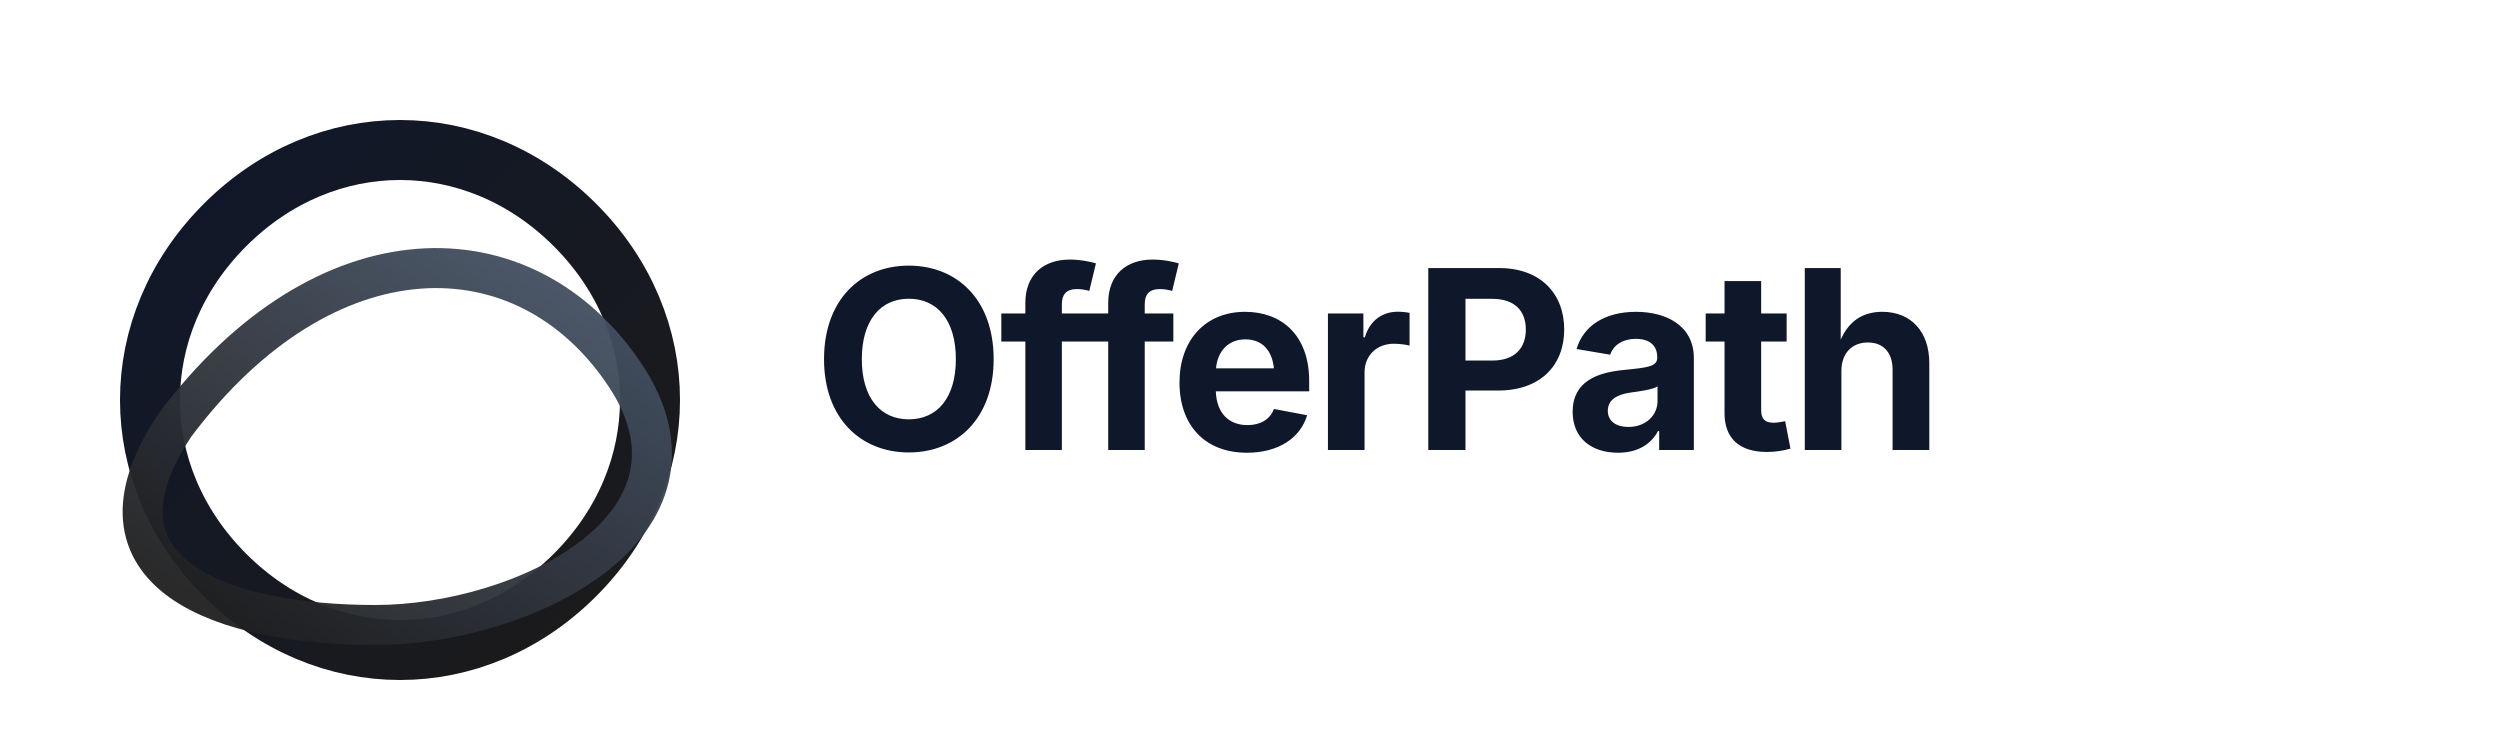
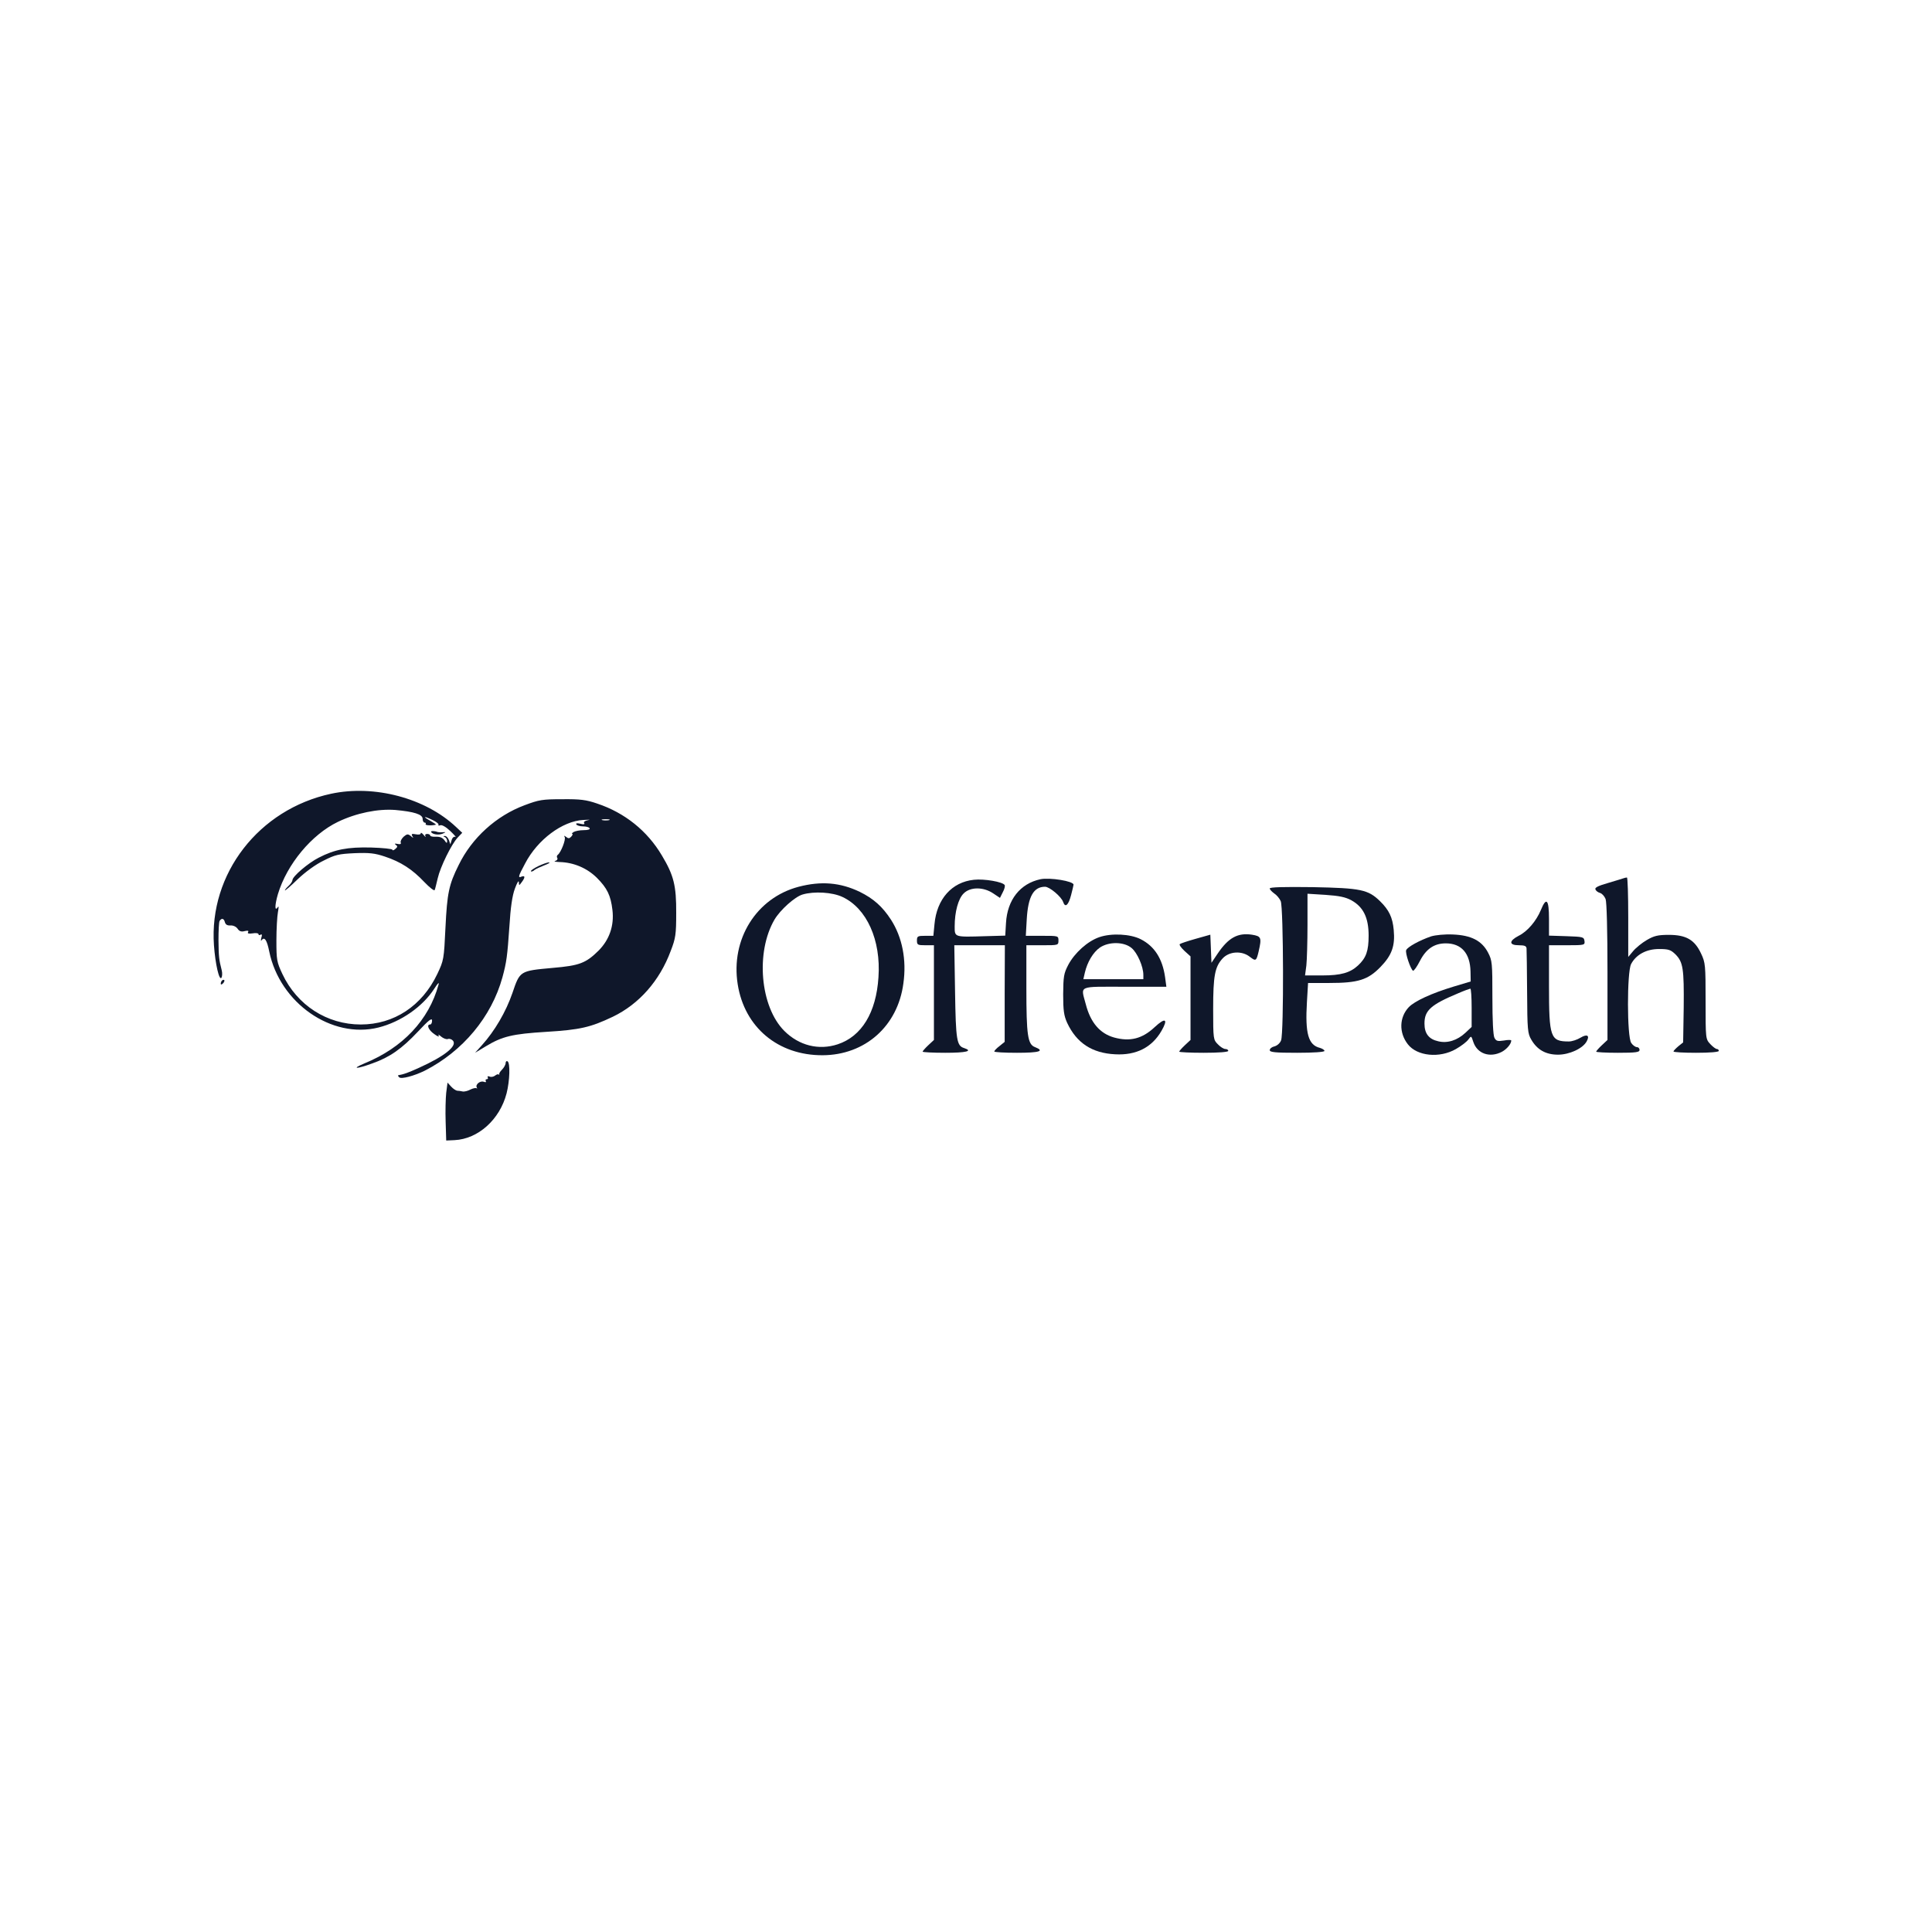
- <svg xmlns="http://www.w3.org/2000/svg" viewBox="0 0 400 120" role="img" aria-label="OfferPath">
-   <defs>
-     <linearGradient id="rc1h" x1="0%" y1="0%" x2="100%" y2="100%">
-       <stop offset="0%" stop-color="#0F172A" />
-       <stop offset="100%" stop-color="#1C1B1A" />
-     </linearGradient>
-     <linearGradient id="rc2h" x1="0%" y1="100%" x2="100%" y2="0%">
-       <stop offset="0%" stop-color="#1C1B1A" />
-       <stop offset="100%" stop-color="#475569" />
-     </linearGradient>
-   </defs>
-   <g transform="translate(60, 60) scale(0.8)">
-     <path d="M-30,-30 C-10,-50 20,-50 40,-30 C60,-10 60,20 40,40 C20,60 -10,60 -30,40 C-50,20 -50,-10 -30,-30 Z" fill="none" stroke="url(#rc1h)" stroke-width="12" stroke-linecap="round" />
-     <path d="M-40,10 C-10,-30 30,-30 50,0 C70,30 30,50 0,50 C-30,50 -60,40 -40,10 Z" fill="none" stroke="url(#rc2h)" stroke-width="8" stroke-linecap="round" opacity="0.95" />
+ <svg xmlns="http://www.w3.org/2000/svg" version="1.0" viewBox="0 0 1024 1024" preserveAspectRatio="xMidYMid meet">
+   <g transform="translate(0,1024) scale(0.1,-0.1)" fill="#0F172A" stroke="none">
+     <path d="M1755 6033 c-383 -82 -648 -424 -621 -803 7 -99 28 -191 40 -172 4 7 5 25 1 40 -14 55 -16 69 -17 158 0 50 2 96 6 103 11 17 23 13 28 -7 4 -13 13 -18 29 -17 14 1 30 -6 38 -17 9 -14 20 -18 38 -13 17 4 22 2 18 -5 -5 -8 3 -10 24 -7 17 3 31 1 31 -4 0 -6 5 -7 11 -3 8 4 9 -1 4 -17 -3 -14 -3 -19 2 -12 15 20 28 0 40 -60 56 -273 331 -465 579 -403 119 30 234 110 296 206 19 30 27 37 22 20 -51 -186 -189 -333 -392 -416 -74 -31 -42 -31 42 0 93 33 155 77 241 168 57 61 75 75 75 59 0 -12 -4 -21 -10 -21 -21 0 -9 -30 22 -51 17 -13 28 -16 23 -8 -5 8 1 6 13 -5 12 -10 28 -16 36 -13 8 3 20 -1 27 -9 23 -28 -44 -82 -179 -143 -62 -28 -82 -35 -111 -40 -3 -1 -1 -5 5 -11 11 -11 80 8 135 35 202 103 354 285 412 495 22 81 26 112 37 271 6 98 15 162 29 199 11 30 20 46 21 35 1 -20 1 -20 15 -1 19 25 19 37 0 30 -21 -9 -19 0 18 69 66 127 198 225 308 231 30 2 42 2 26 -1 -16 -3 -25 -9 -21 -15 5 -7 -2 -9 -20 -4 -18 4 -25 3 -21 -4 3 -5 19 -10 35 -10 16 0 32 -4 35 -10 4 -6 -9 -10 -32 -10 -21 0 -45 -5 -53 -10 -8 -5 -11 -10 -7 -10 4 0 2 -6 -5 -14 -10 -11 -16 -11 -27 -2 -11 8 -13 8 -8 -1 7 -12 -20 -82 -37 -94 -5 -4 -6 -11 -2 -17 3 -6 -2 -13 -11 -15 -10 -3 1 -5 23 -6 75 -2 145 -32 197 -83 55 -55 74 -94 83 -171 10 -83 -16 -158 -74 -216 -67 -66 -101 -79 -242 -91 -175 -16 -174 -15 -214 -133 -34 -99 -94 -202 -162 -277 l-36 -40 58 35 c86 52 140 65 319 76 181 11 235 24 353 80 139 67 248 190 307 349 26 67 29 88 29 200 1 146 -13 201 -76 306 -77 130 -196 226 -343 275 -58 20 -90 24 -185 23 -105 0 -123 -3 -200 -32 -150 -56 -279 -173 -349 -317 -52 -104 -61 -149 -70 -332 -8 -168 -9 -173 -43 -245 -81 -170 -230 -268 -406 -268 -179 0 -337 102 -415 267 -30 64 -32 75 -32 178 0 61 4 128 8 150 5 28 5 36 -2 25 -16 -22 -14 16 2 71 48 159 179 316 318 383 98 47 212 70 304 63 99 -9 145 -23 145 -47 0 -11 5 -20 11 -20 5 0 8 -4 5 -8 -4 -7 32 -9 54 -3 3 1 -11 10 -30 21 -43 24 -33 26 14 3 19 -9 33 -20 30 -25 -3 -4 2 -5 10 -2 9 3 30 -9 53 -31 21 -20 33 -34 26 -31 -6 4 -15 -3 -19 -16 l-7 -23 -8 23 c-5 12 -14 22 -21 21 -10 0 -10 -2 0 -6 6 -2 12 -12 12 -21 0 -13 -3 -12 -14 4 -10 14 -25 20 -45 19 -17 -1 -31 2 -31 7 0 4 -7 8 -16 8 -9 0 -13 -5 -9 -12 4 -7 -1 -4 -9 6 -9 11 -16 15 -16 9 0 -6 -11 -8 -26 -5 -21 4 -25 2 -19 -9 8 -12 6 -12 -8 0 -15 12 -20 11 -38 -4 -11 -11 -18 -24 -15 -31 3 -8 -3 -10 -17 -7 -15 3 -18 2 -9 -5 10 -7 10 -11 -3 -22 -8 -7 -15 -9 -15 -4 0 5 -51 10 -113 12 -124 3 -193 -10 -278 -54 -55 -28 -139 -99 -139 -119 0 -6 -9 -20 -20 -30 -11 -10 -20 -21 -20 -24 0 -4 31 23 68 59 41 39 96 79 138 99 61 31 80 35 164 39 78 3 106 0 160 -18 84 -28 145 -67 209 -135 29 -30 53 -49 55 -42 3 6 9 34 16 62 14 61 73 181 106 216 l24 25 -33 31 c-162 153 -433 225 -662 176z m1473 -140 c-10 -2 -26 -2 -35 0 -10 3 -2 5 17 5 19 0 27 -2 18 -5z" />
+     <path d="M2285 5830 c8 -13 39 -17 60 -9 20 9 20 9 0 8 -11 -1 -22 0 -25 1 -18 7 -39 7 -35 0z" />
+     <path d="M2852 5649 c-24 -12 -41 -24 -38 -27 3 -3 12 0 19 7 8 6 32 17 53 25 21 8 32 15 24 15 -8 1 -34 -9 -58 -20z" />
+     <path d="M5515 5580 c-108 -23 -176 -109 -183 -232 l-4 -67 -107 -3 c-164 -5 -161 -6 -161 52 0 77 19 146 47 174 35 36 105 36 157 1 l36 -24 15 30 c9 16 13 34 10 38 -10 17 -108 34 -163 28 -117 -12 -197 -102 -209 -235 l-6 -62 -43 0 c-40 0 -44 -2 -44 -25 0 -23 4 -25 45 -25 l45 0 0 -251 0 -251 -30 -28 c-16 -15 -30 -31 -30 -34 0 -3 54 -6 120 -6 111 0 149 9 100 25 -39 12 -44 41 -48 298 l-4 247 134 0 134 0 -1 -256 0 -256 -27 -22 c-16 -12 -28 -25 -28 -29 0 -4 54 -7 120 -7 119 0 149 9 96 30 -39 14 -46 63 -46 313 l0 227 85 0 c84 0 85 0 85 25 0 25 -1 25 -86 25 l-87 0 5 88 c7 120 36 172 97 172 24 0 87 -53 96 -81 11 -32 28 -17 42 37 7 27 13 52 13 55 0 19 -126 39 -175 29z" />
+     <path d="M8605 5585 c-5 -2 -42 -13 -82 -25 -52 -15 -71 -24 -67 -34 3 -8 14 -16 25 -19 10 -3 23 -17 29 -32 6 -16 10 -168 10 -387 l0 -360 -30 -28 c-16 -15 -30 -31 -30 -34 0 -3 52 -6 115 -6 96 0 115 3 115 15 0 8 -6 15 -14 15 -8 0 -22 10 -30 22 -23 32 -23 375 -1 418 26 50 81 80 148 80 51 0 62 -4 87 -28 41 -41 46 -77 44 -282 l-3 -185 -25 -20 c-14 -12 -26 -24 -26 -28 0 -4 54 -7 120 -7 73 0 120 4 120 10 0 6 -5 10 -10 10 -6 0 -22 12 -35 26 -25 27 -25 28 -25 228 0 190 -1 204 -24 252 -34 73 -79 99 -171 99 -58 0 -78 -5 -116 -27 -26 -15 -59 -42 -73 -59 l-26 -31 0 211 c0 116 -3 211 -7 210 -5 0 -12 -2 -18 -4z" />
+     <path d="M4233 5540 c-224 -59 -361 -278 -323 -517 36 -228 214 -377 450 -376 225 1 398 154 428 380 18 126 -6 246 -66 339 -45 69 -92 111 -165 147 -104 50 -205 58 -324 27z m232 -54 c129 -60 205 -229 191 -426 -12 -187 -89 -313 -216 -355 -100 -33 -205 -7 -283 71 -128 128 -153 417 -52 590 31 52 108 121 149 133 62 18 158 12 211 -13z" />
+     <path d="M6730 5531 c0 -6 11 -17 23 -26 13 -8 29 -27 35 -41 15 -32 17 -700 2 -738 -5 -14 -20 -28 -35 -32 -14 -3 -25 -12 -25 -20 0 -11 28 -14 145 -14 88 0 145 4 145 10 0 5 -11 12 -24 16 -62 15 -79 76 -69 243 l6 101 112 0 c153 0 205 16 272 85 60 62 78 111 70 196 -6 67 -25 106 -73 153 -63 61 -101 69 -356 74 -156 2 -228 0 -228 -7z m433 -63 c63 -35 91 -92 91 -187 0 -81 -13 -118 -56 -158 -42 -39 -91 -53 -189 -53 l-92 0 7 53 c3 28 6 126 6 216 l0 164 96 -6 c73 -5 106 -12 137 -29z" />
+     <path d="M8167 5417 c-24 -58 -71 -114 -118 -137 -52 -27 -52 -50 1 -50 31 0 40 -4 41 -17 1 -10 2 -115 3 -233 1 -198 3 -218 22 -250 31 -54 77 -80 142 -80 60 0 132 33 152 71 17 31 2 40 -33 19 -18 -11 -45 -20 -62 -20 -98 0 -105 21 -105 296 l0 214 96 0 c93 0 95 1 92 23 -3 21 -8 22 -95 25 l-93 3 0 89 c0 103 -14 118 -43 47z" />
+     <path d="M5827 5273 c-62 -21 -131 -83 -165 -147 -24 -46 -26 -62 -27 -156 0 -86 4 -113 21 -151 50 -107 132 -161 255 -167 111 -6 194 36 245 124 37 64 21 73 -36 20 -66 -62 -131 -78 -215 -55 -75 21 -125 79 -150 176 -27 102 -46 93 206 93 l221 0 -7 52 c-14 97 -56 163 -129 200 -55 28 -155 33 -219 11z m171 -58 c30 -25 62 -98 62 -142 l0 -23 -159 0 -159 0 8 35 c13 56 44 108 80 133 48 32 128 31 168 -3z" />
+     <path d="M6337 5264 c-43 -12 -81 -25 -84 -28 -4 -4 8 -20 25 -36 l32 -29 0 -221 0 -222 -30 -28 c-16 -15 -30 -31 -30 -34 0 -3 59 -6 130 -6 80 0 130 4 130 10 0 6 -7 10 -15 10 -9 0 -27 11 -40 25 -24 24 -25 27 -25 186 0 178 9 225 51 270 35 37 101 41 143 8 32 -25 35 -23 47 28 17 74 14 81 -36 89 -75 11 -124 -16 -181 -100 l-33 -49 -3 74 -3 75 -78 -22z" />
+     <path d="M7585 5277 c-61 -21 -125 -56 -132 -73 -6 -15 23 -100 36 -109 5 -2 21 21 37 52 33 64 76 93 137 93 83 0 129 -53 131 -149 l1 -53 -90 -27 c-119 -36 -207 -77 -238 -109 -51 -54 -53 -136 -5 -197 49 -63 168 -75 255 -25 28 16 58 39 66 51 15 20 15 20 26 -14 21 -62 87 -85 151 -52 26 14 50 42 50 60 0 4 -18 4 -39 0 -33 -5 -41 -3 -50 14 -7 12 -11 94 -11 214 0 183 -1 196 -23 238 -33 63 -89 92 -186 96 -45 2 -92 -3 -116 -10z m215 -378 l0 -102 -33 -31 c-43 -40 -95 -57 -144 -45 -50 11 -73 41 -73 94 0 70 34 100 180 161 30 13 58 23 63 24 4 0 7 -46 7 -101z" />
+     <path d="M1177 5043 c-4 -3 -7 -11 -7 -17 0 -6 5 -5 12 2 6 6 9 14 7 17 -3 3 -9 2 -12 -2z" />
+     <path d="M2680 4606 c0 -9 -9 -25 -19 -35 -11 -11 -17 -22 -15 -25 2 -3 1 -4 -3 -1 -3 3 -12 0 -19 -6 -8 -6 -21 -9 -29 -5 -9 3 -13 2 -10 -4 3 -6 1 -10 -5 -10 -6 0 -8 -4 -5 -10 3 -6 -1 -7 -10 -4 -19 8 -47 -14 -38 -30 3 -6 3 -8 -1 -4 -4 3 -19 0 -33 -7 -13 -7 -32 -12 -41 -10 -9 2 -22 4 -29 4 -7 1 -21 10 -32 22 l-19 21 -7 -54 c-3 -29 -5 -98 -3 -153 l3 -100 44 2 c125 6 240 109 276 248 17 67 20 161 5 170 -5 3 -10 -1 -10 -9z" />
  </g>
-   <text x="130" y="72" font-family="'Plus Jakarta Sans', system-ui, -apple-system, sans-serif" font-size="40" font-weight="700" fill="#0F172A" letter-spacing="-1">OfferPath</text>
</svg>
